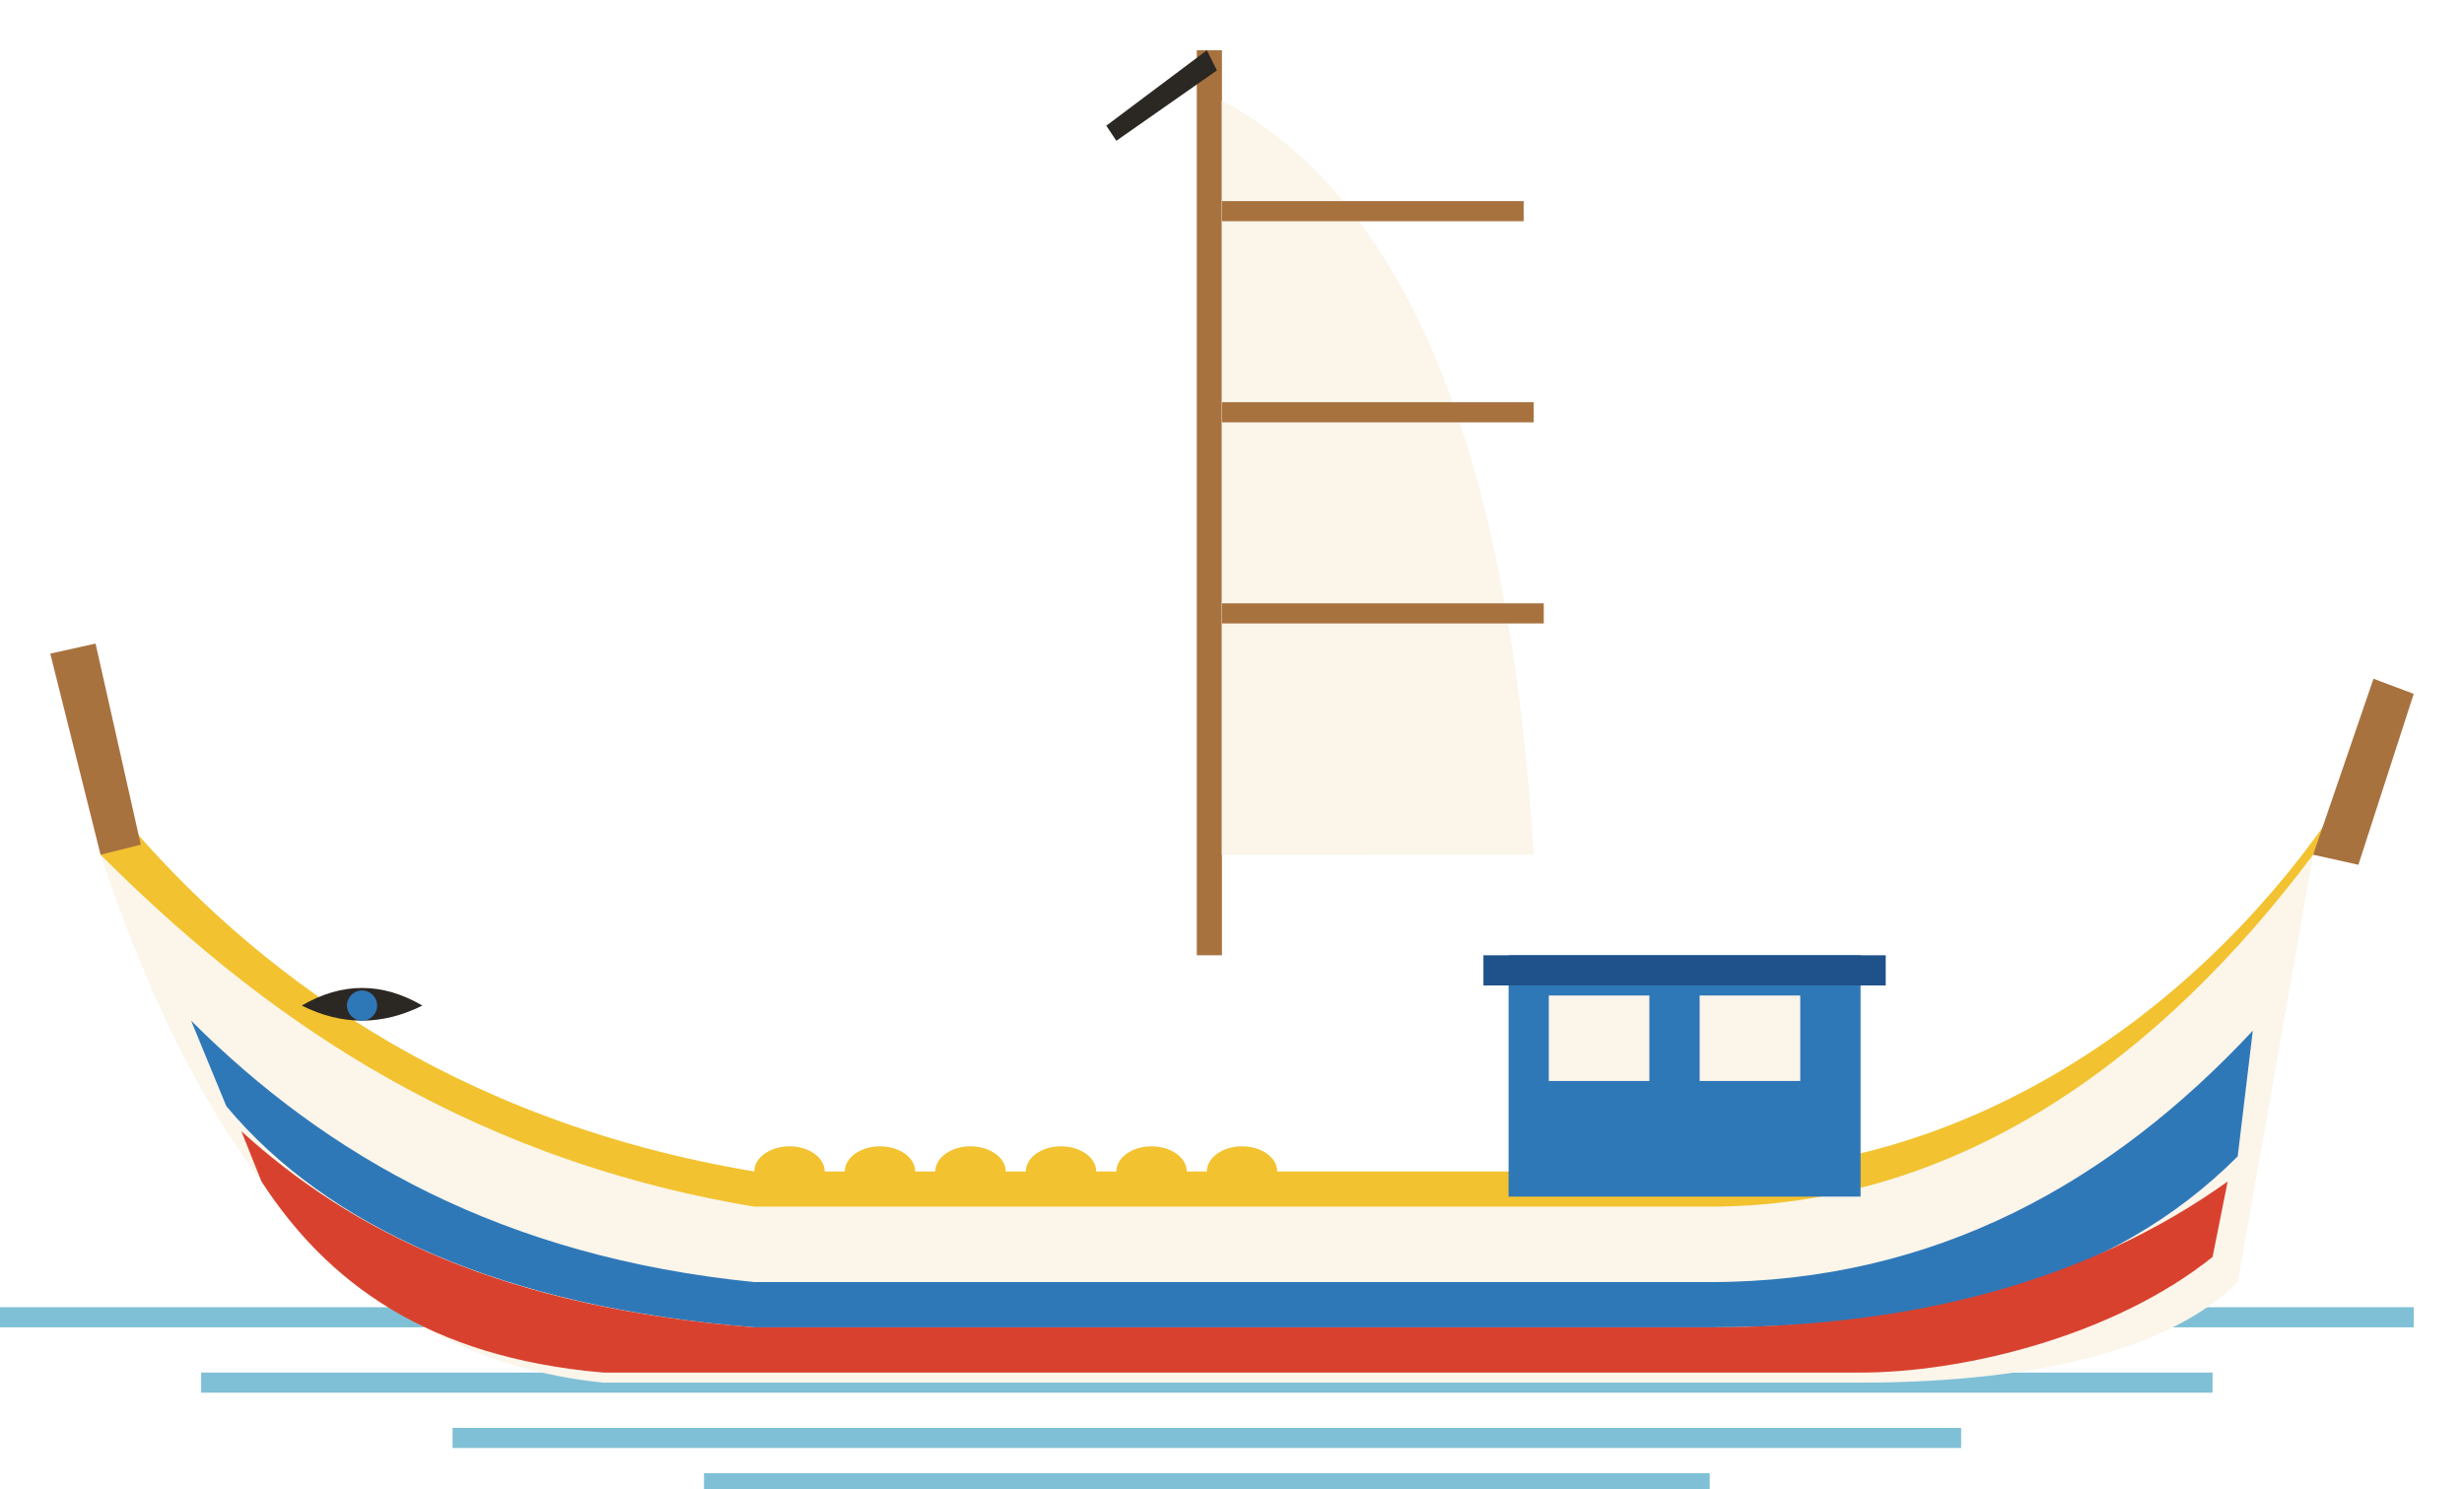
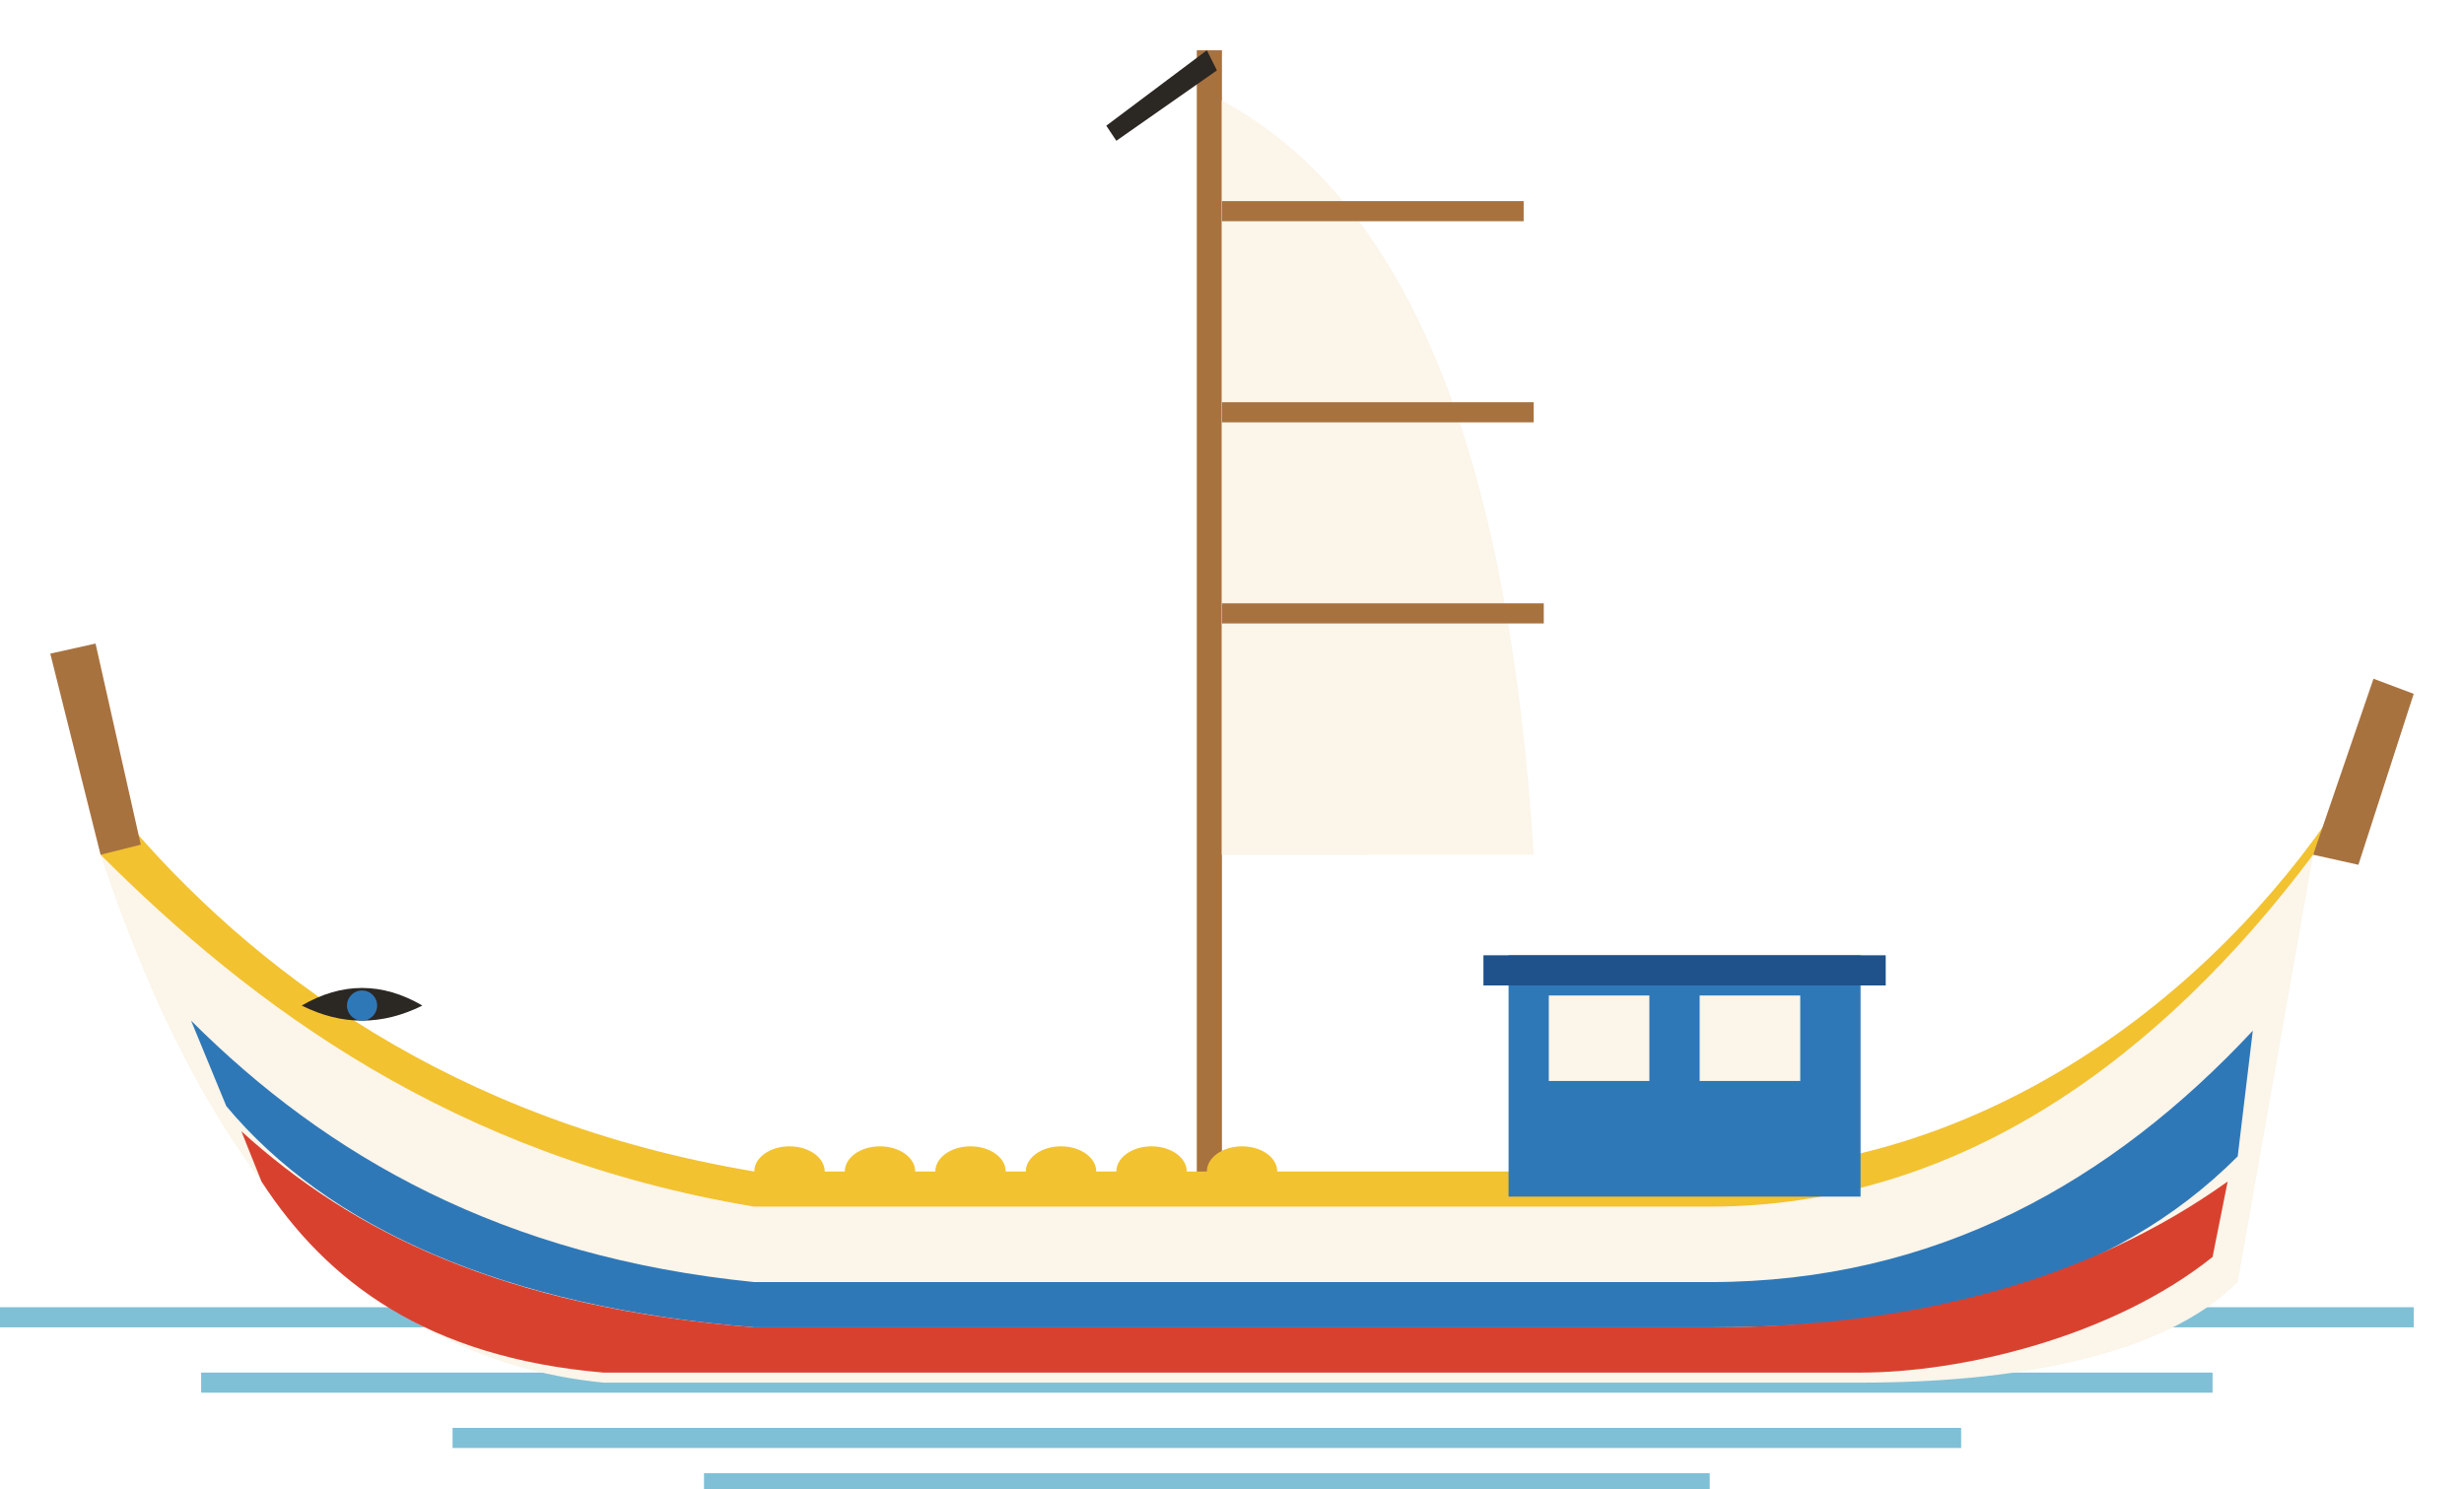
<svg xmlns="http://www.w3.org/2000/svg" viewBox="120 180 980 592" data-tb-style="pixory">
  <path fill="#7fc0d6" d="M120 700h960v8h-960z" />
  <path fill="#7fc0d6" d="M200 726h800v8h-800z" />
  <path fill="#7fc0d6" d="M300 748h600v8h-600z" />
  <path fill="#7fc0d6" d="M400 766h400v8h-400z" />
-   <path fill="#a8723f" d="M596 200h10v360h-10z" />
+   <path fill="#a8723f" d="M596 200h10v450h-10z" />
  <path fill="#fbf5ea" d="M606 220C680 260 720 360 730 520H606z" />
  <path fill="#fbf5ea" d="M606 220C640 250 660 330 664 520H606z" />
  <path fill="#a8723f" d="M606 260h120v8H606zM606 340h124v8H606zM606 420h128v8H606z" />
  <path fill="#2b2723" d="M600 200l-40 30 4 6 40-28z" />
  <path fill="#fbf5ea" d="M160 520C220 580 300 640 420 660H800C900 660 980 600 1040 520L1010 690C980 720 920 730 860 730H360C260 720 200 640 160 520z" />
  <path fill="#2f78b8" d="M196 586C250 640 320 680 420 690H800C890 690 960 650 1016 590L1010 640C960 690 890 708 800 708H420C320 700 250 668 210 620z" />
  <path fill="#d9412f" d="M216 630C260 670 320 700 420 708H800C880 708 950 690 1006 650L1000 680C960 712 900 726 860 726H360C290 720 250 690 224 650z" />
  <path fill="#f2c230" d="M160 520C220 580 300 640 420 660H800C900 660 980 600 1040 520L1046 506C990 586 900 646 800 646H420C300 626 220 566 168 504z" />
  <path fill="#a8723f" d="M160 520L140 440 158 436 176 516z" />
  <path fill="#a8723f" d="M1040 520L1064 450 1080 456 1058 524z" />
  <path fill="#2b2723" d="M240 580q24-14 48 0q-24 12-48 0z" />
  <circle fill="#2f78b8" cx="264" cy="580" r="6" />
  <path fill="#2f78b8" d="M720 560h140v96h-140z" />
  <path fill="#fbf5ea" d="M736 576h40v34h-40zM796 576h40v34h-40z" />
  <path fill="#1f528a" d="M710 560H870V572H710z" />
  <path fill="#f2c230" d="M420 646a14 10 0 1 0 28 0a14 10 0 1 0-28 0zM456 646a14 10 0 1 0 28 0a14 10 0 1 0-28 0zM492 646a14 10 0 1 0 28 0a14 10 0 1 0-28 0zM528 646a14 10 0 1 0 28 0a14 10 0 1 0-28 0zM564 646a14 10 0 1 0 28 0a14 10 0 1 0-28 0zM600 646a14 10 0 1 0 28 0a14 10 0 1 0-28 0z" />
</svg>
